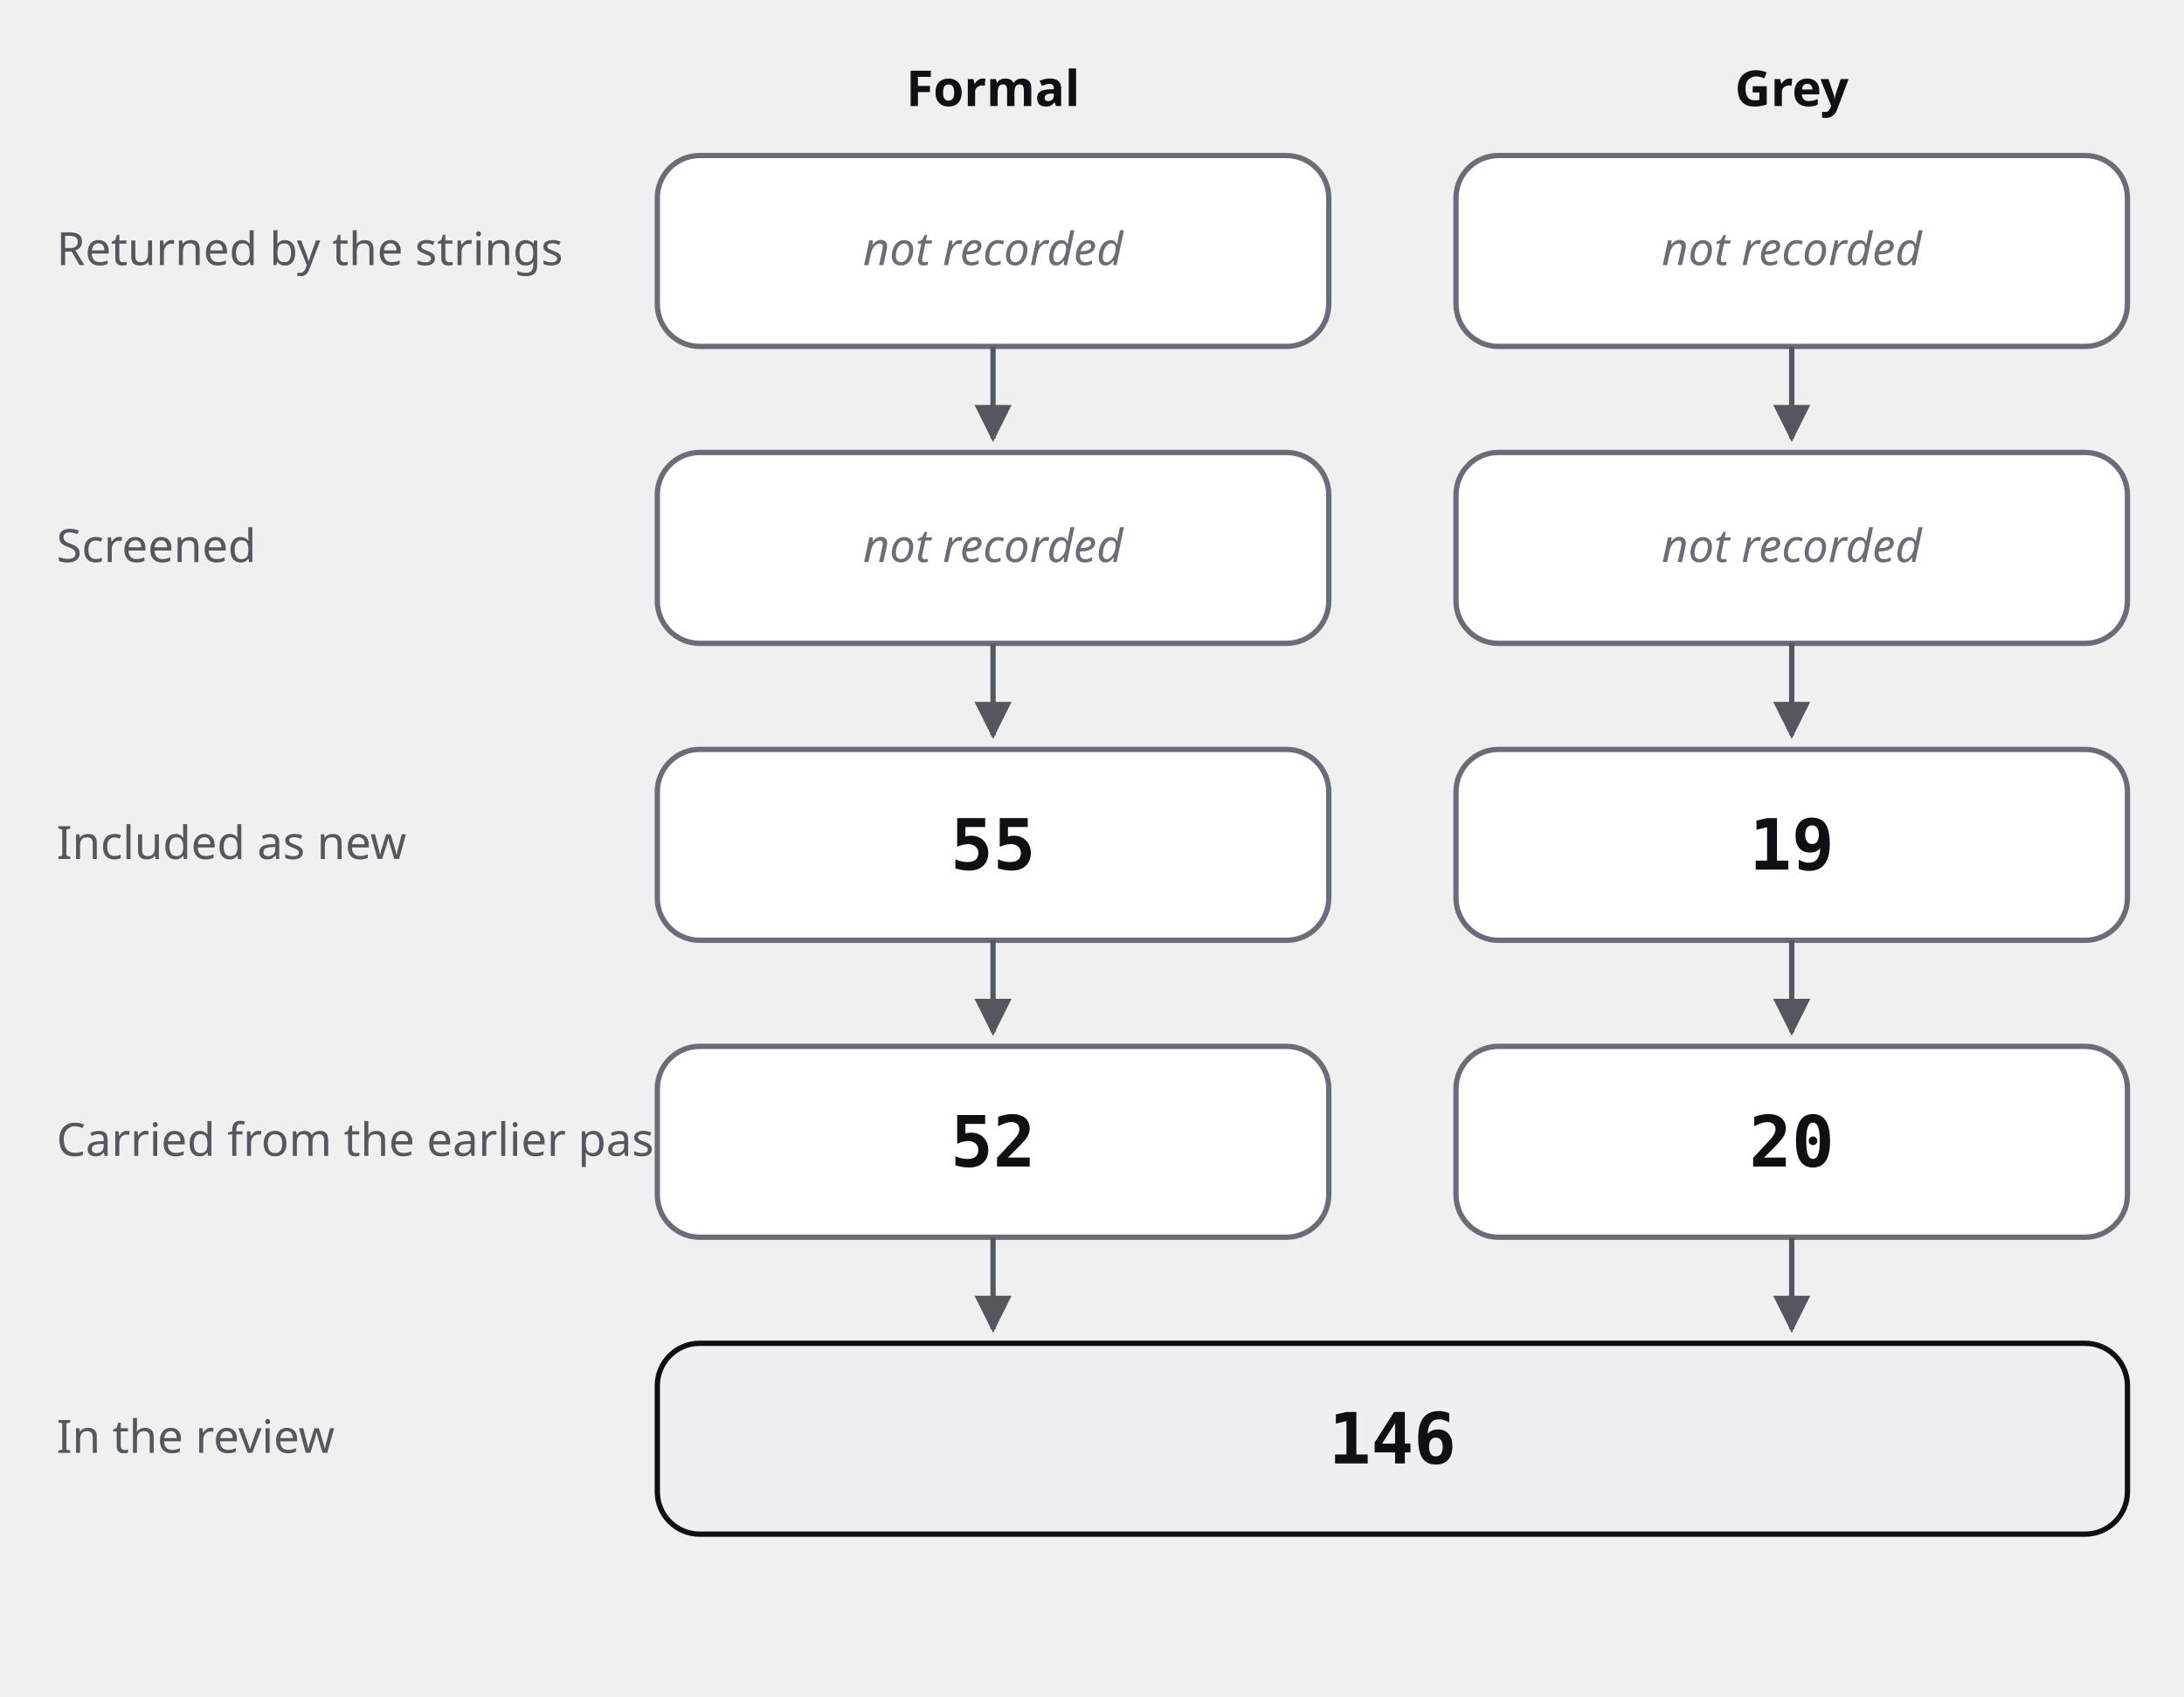
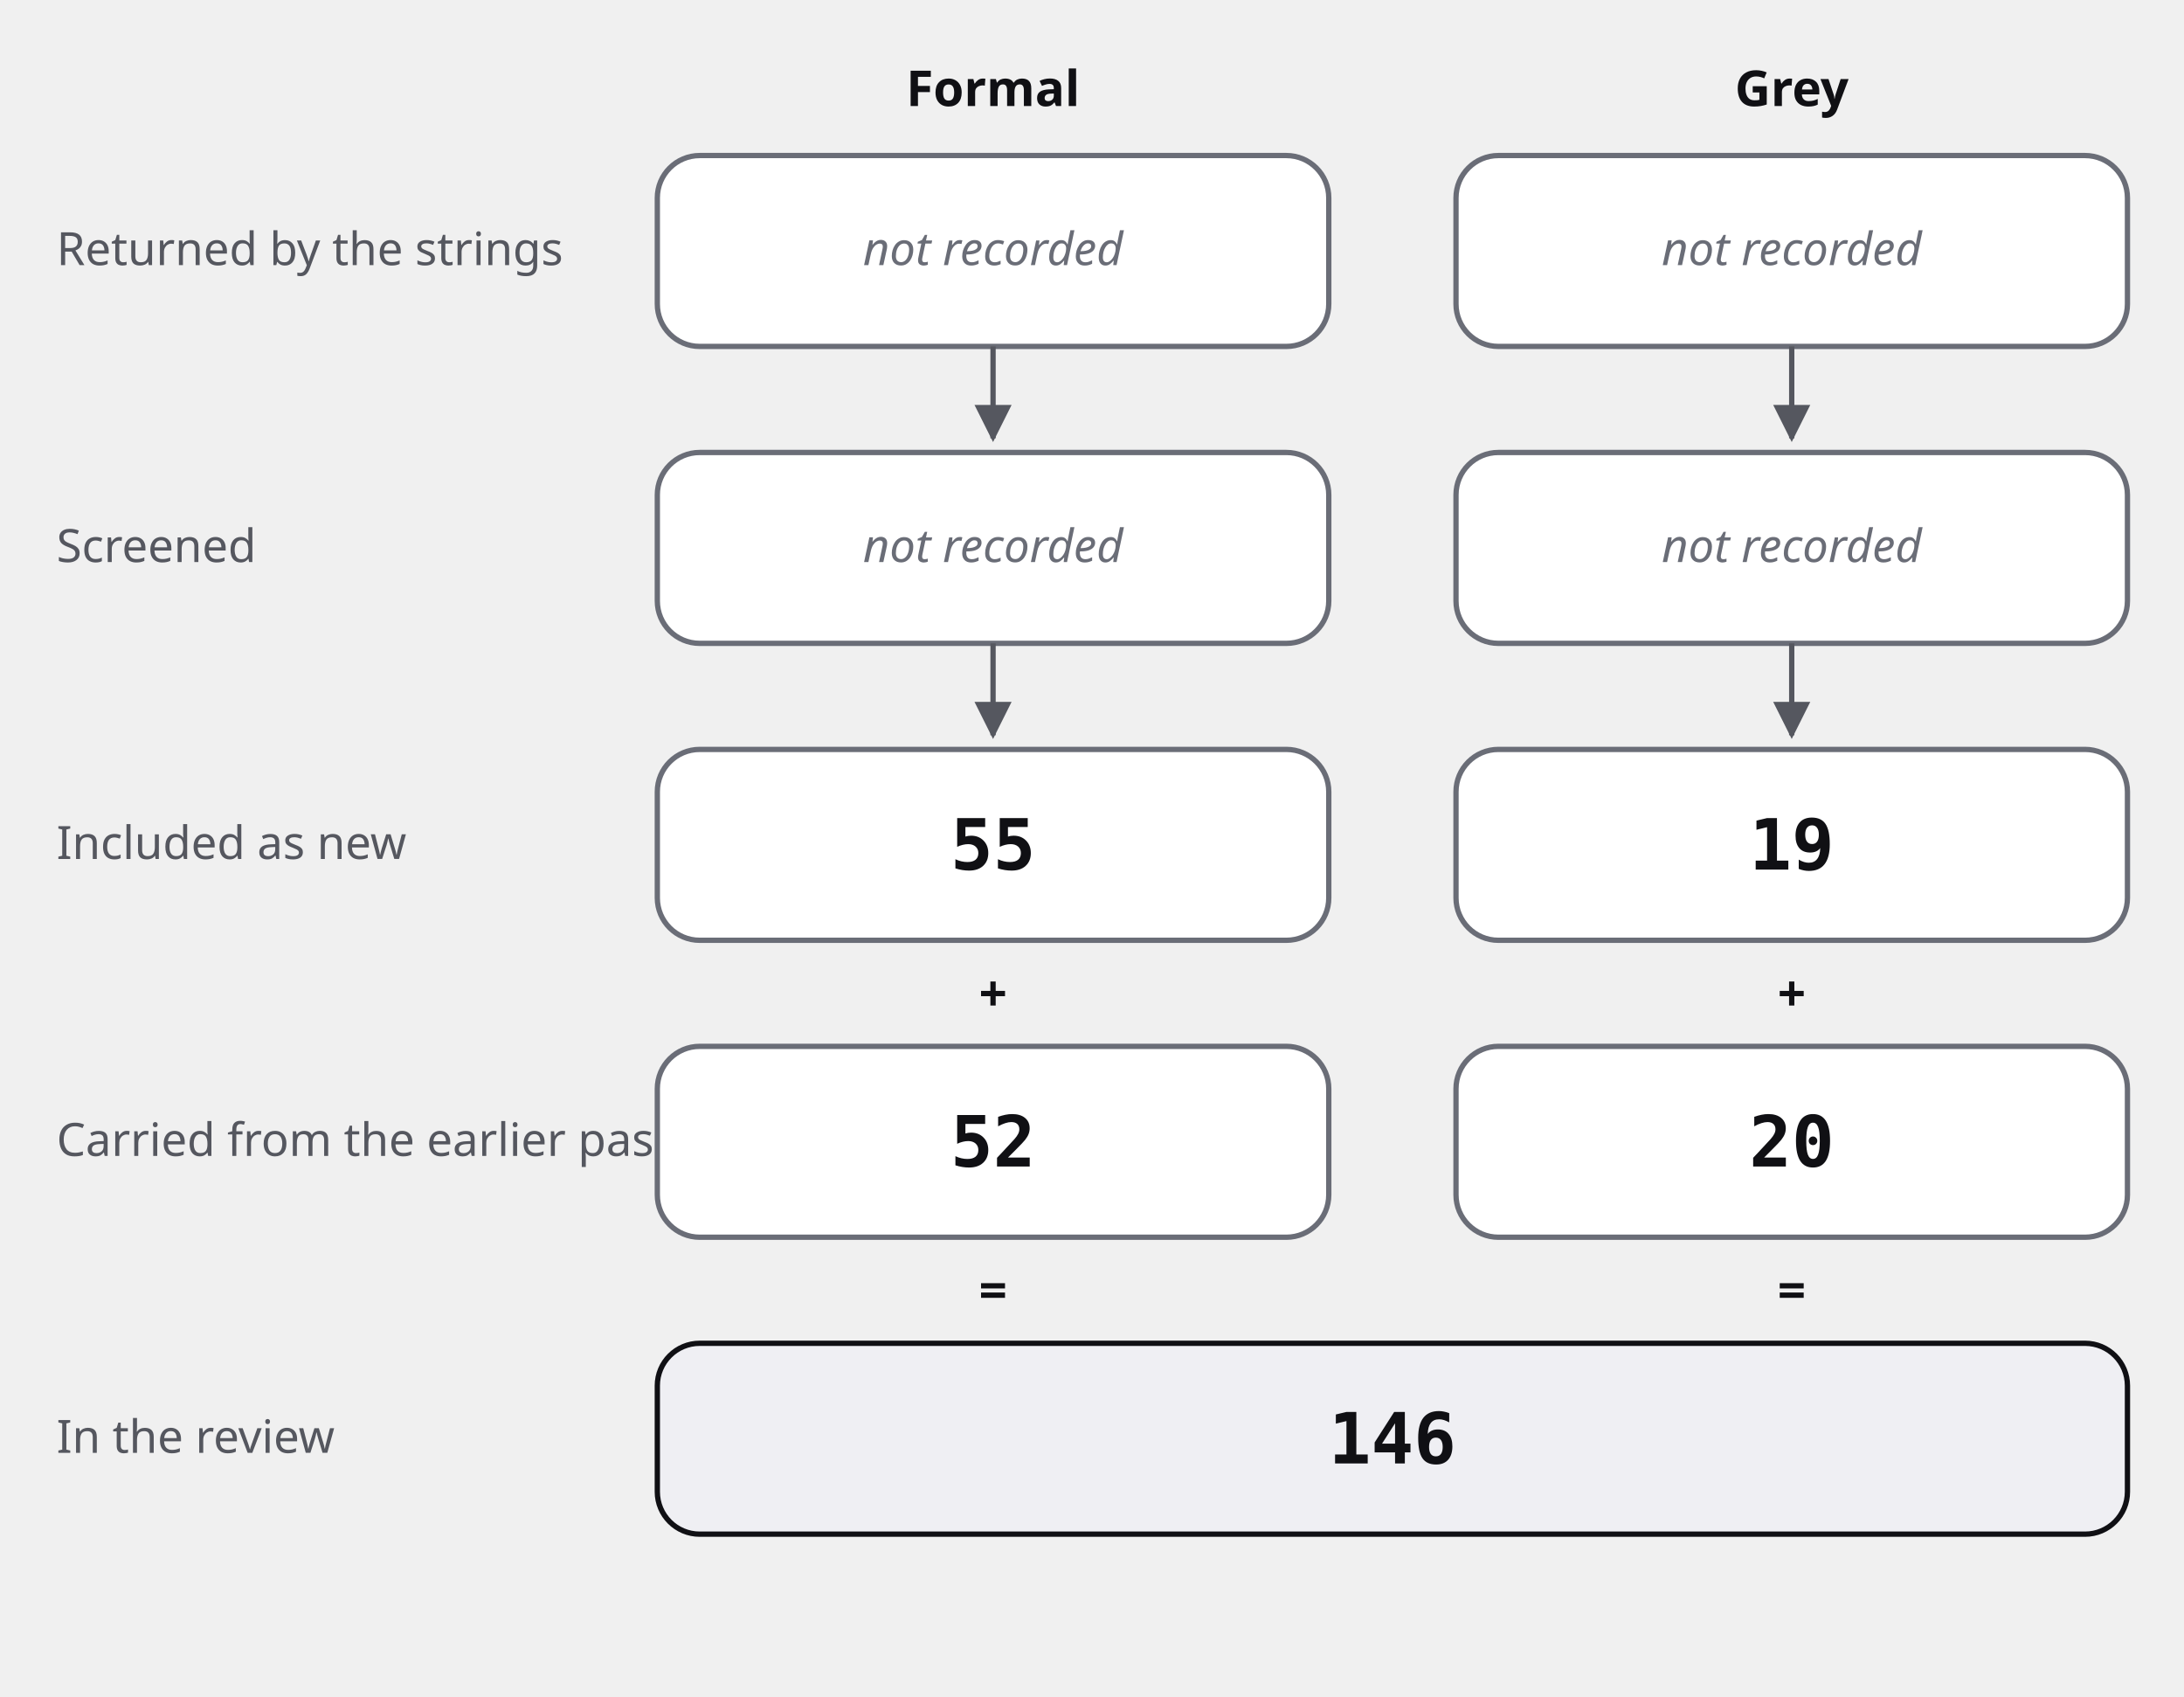
<svg xmlns="http://www.w3.org/2000/svg" viewBox="0 0 618 480" role="img" aria-labelledby="t d">
  <style>
  .box { fill: #FFFFFF; stroke: #6A6D77; stroke-width: 1.5; }
  .total { fill: #EFEFF3; stroke: #101014; stroke-width: 1.5; }
  .n { font: 600 20px 'JetBrains Mono', ui-monospace, monospace; fill: #101014; }
  .label { font: 400 13px Archivo, system-ui, sans-serif; fill: #55575F; }
  .na { font: italic 400 13px Archivo, system-ui, sans-serif; fill: #6A6D77; }
  .head { font: 600 14px Archivo, system-ui, sans-serif; fill: #101014; }
  .arrow { stroke: #55575F; stroke-width: 1.5; fill: none; marker-end: url(#tip); }
  #tip path { fill: #55575F; }
  @media (prefers-color-scheme: dark) {
    .box { fill: #1A1A20; stroke: #9A9CA4; }
    .total { fill: #26262E; stroke: #F7F7F9; }
    .n, .head { fill: #F7F7F9; }
    .label { fill: #B8BAC2; }
    .na { fill: #9A9CA4; }
    .arrow { stroke: #B8BAC2; }
    #tip path { fill: #B8BAC2; }
  }
</style>
  <defs>
    <marker id="tip" viewBox="0 0 10 10" refX="9" refY="5" markerWidth="7" markerHeight="7" orient="auto">
      <path d="M0,0 L10,5 L0,10 z" />
    </marker>
  </defs>
  <text class="head" x="281.0" y="30" text-anchor="middle">Formal</text>
  <text class="head" x="507.0" y="30" text-anchor="middle">Grey</text>
  <text class="label" x="16" y="75.0">Returned by the strings</text>
  <rect class="box" x="186" y="44" width="190" height="54" rx="12" />
  <text class="na" x="281.0" y="75.0" text-anchor="middle">not recorded</text>
  <path class="arrow" d="M281.0,98 v26" />
  <rect class="box" x="412" y="44" width="190" height="54" rx="12" />
  <text class="na" x="507.0" y="75.0" text-anchor="middle">not recorded</text>
  <path class="arrow" d="M507.0,98 v26" />
  <text class="label" x="16" y="159.0">Screened</text>
  <rect class="box" x="186" y="128" width="190" height="54" rx="12" />
  <text class="na" x="281.0" y="159.0" text-anchor="middle">not recorded</text>
  <path class="arrow" d="M281.0,182 v26" />
  <rect class="box" x="412" y="128" width="190" height="54" rx="12" />
  <text class="na" x="507.0" y="159.0" text-anchor="middle">not recorded</text>
  <path class="arrow" d="M507.0,182 v26" />
  <text class="label" x="16" y="243.0">Included as new</text>
  <rect class="box" x="186" y="212" width="190" height="54" rx="12" />
  <text class="n" x="281.0" y="246.0" text-anchor="middle">55</text>
-   <path class="arrow" d="M281.0,266 v26" />
+   <text class="head" x="281.0" y="286.0" text-anchor="middle">+</text>
  <rect class="box" x="412" y="212" width="190" height="54" rx="12" />
  <text class="n" x="507.0" y="246.0" text-anchor="middle">19</text>
-   <path class="arrow" d="M507.0,266 v26" />
+   <text class="head" x="507.0" y="286.0" text-anchor="middle">+</text>
  <text class="label" x="16" y="327.0">Carried from the earlier pass</text>
  <rect class="box" x="186" y="296" width="190" height="54" rx="12" />
  <text class="n" x="281.0" y="330.0" text-anchor="middle">52</text>
-   <path class="arrow" d="M281.0,350 v26" />
+   <text class="head" x="281.0" y="370.0" text-anchor="middle">=</text>
  <rect class="box" x="412" y="296" width="190" height="54" rx="12" />
  <text class="n" x="507.0" y="330.0" text-anchor="middle">20</text>
-   <path class="arrow" d="M507.0,350 v26" />
+   <text class="head" x="507.0" y="370.0" text-anchor="middle">=</text>
  <text class="label" x="16" y="411.0">In the review</text>
  <rect class="total" x="186" y="380" width="416" height="54" rx="12" />
  <text class="n" x="394.0" y="414.0" text-anchor="middle">146</text>
</svg>
